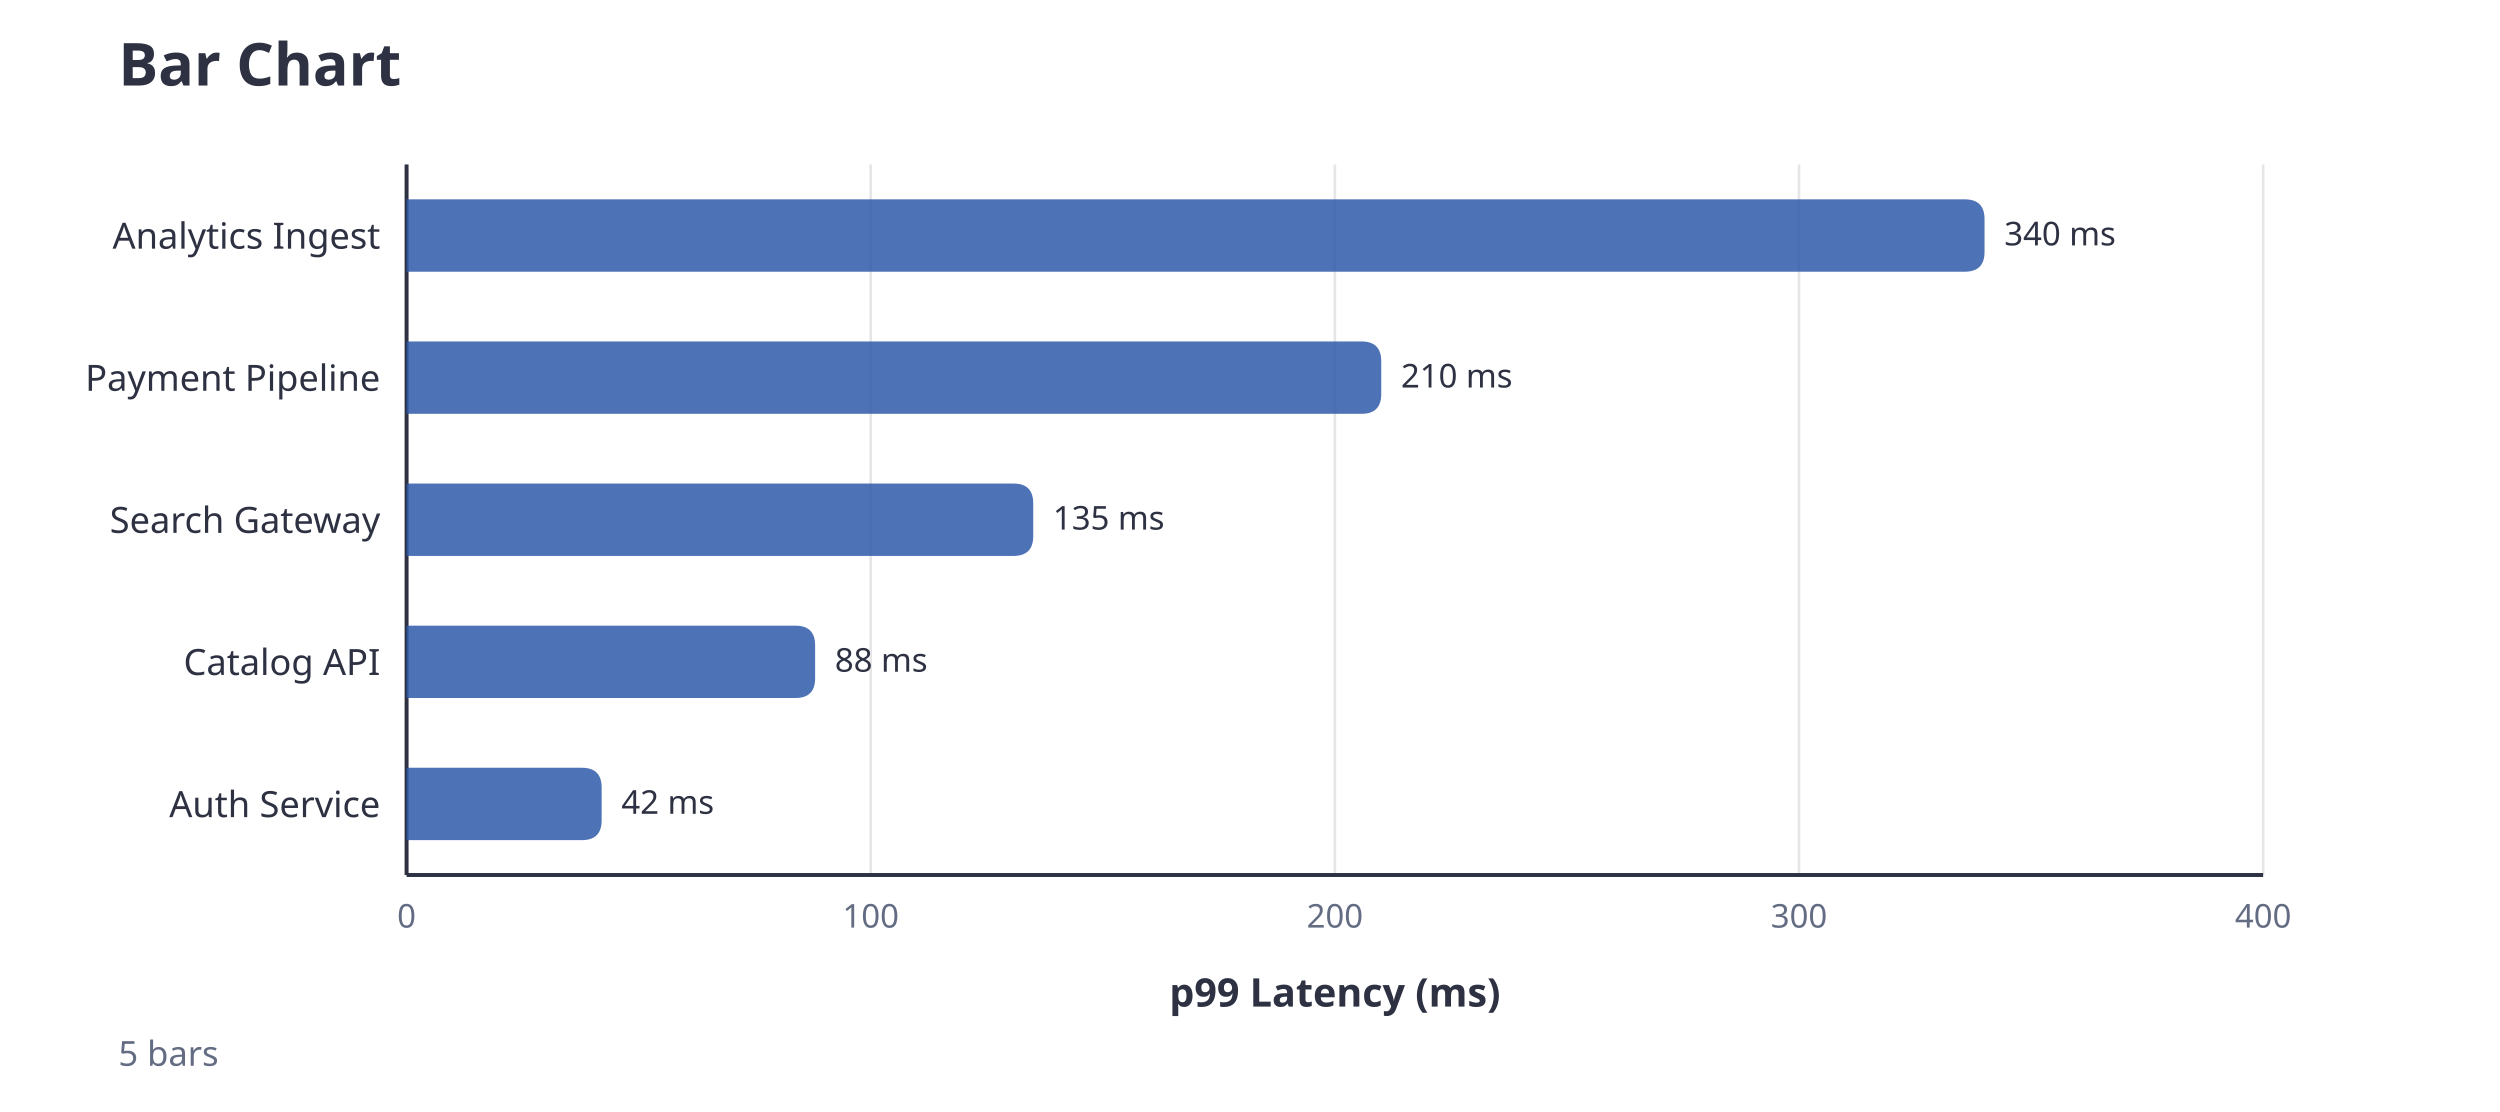
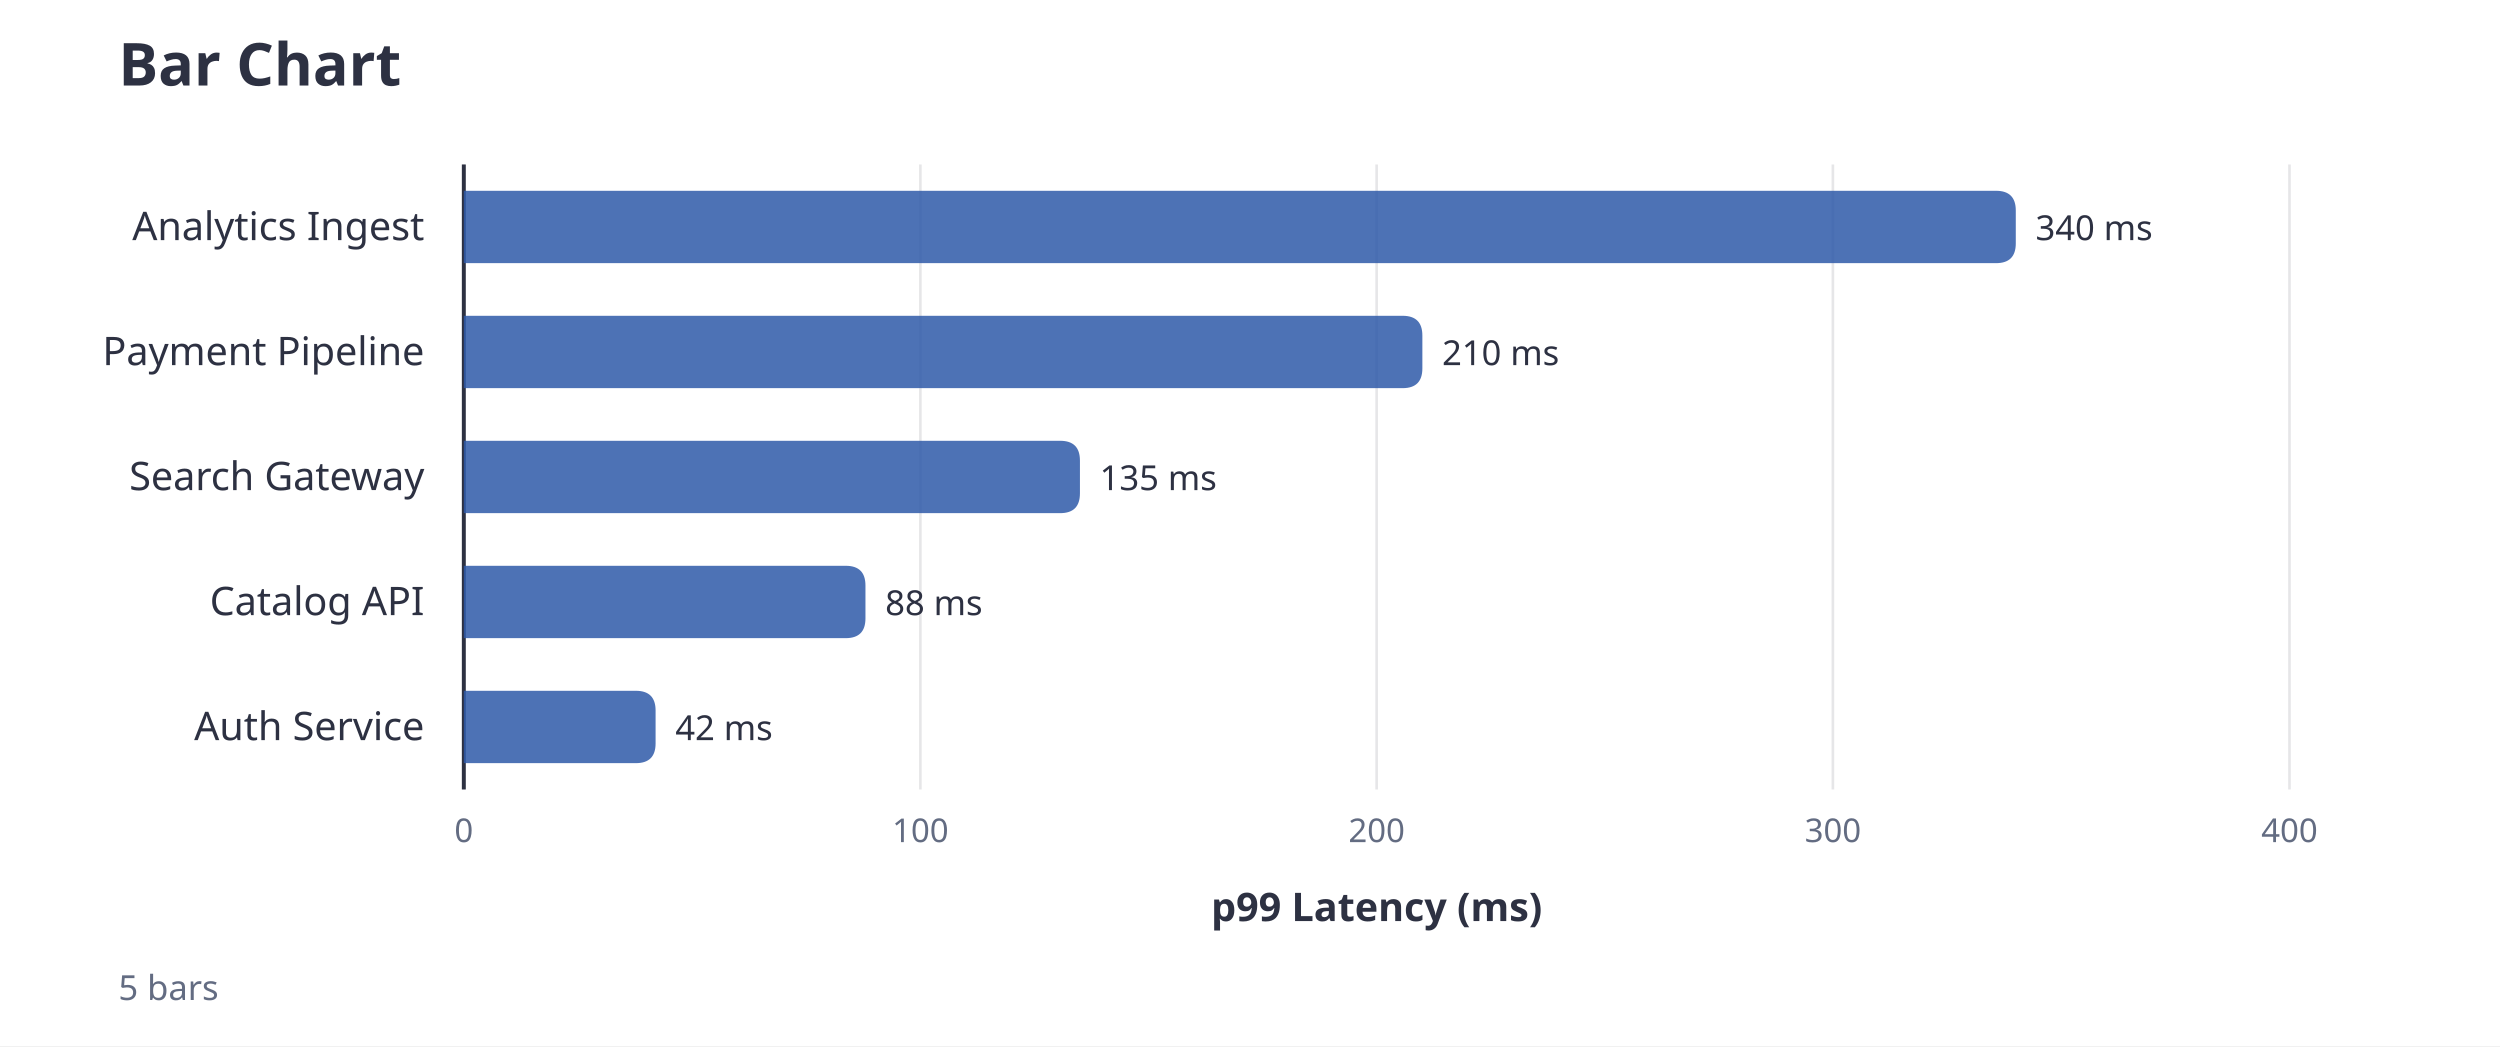
- <svg xmlns="http://www.w3.org/2000/svg" role="img" viewBox="0 0 760 338" width="760">
-   <rect width="760" height="338" fill="#ffffff" />
+ <svg xmlns="http://www.w3.org/2000/svg" role="img" viewBox="0 0 760 318" width="760">
+   <rect width="760" height="318" fill="#ffffff" />
  <text x="36" y="26" font-size="18" font-weight="600" font-family="system-ui, 'Segoe UI', sans-serif" fill="#2d3142">Bar Chart</text>
-   <line x1="123.6" y1="50" x2="123.6" y2="266" stroke="rgba(45,49,66,0.12)" stroke-width="0.8" />
-   <text x="123.6" y="282" font-size="10" font-family="system-ui, 'Segoe UI', sans-serif" fill="#636c82" text-anchor="middle">0</text>
-   <line x1="264.7" y1="50" x2="264.7" y2="266" stroke="rgba(45,49,66,0.12)" stroke-width="0.8" />
-   <text x="264.7" y="282" font-size="10" font-family="system-ui, 'Segoe UI', sans-serif" fill="#636c82" text-anchor="middle">100</text>
-   <line x1="405.8" y1="50" x2="405.8" y2="266" stroke="rgba(45,49,66,0.12)" stroke-width="0.8" />
-   <text x="405.8" y="282" font-size="10" font-family="system-ui, 'Segoe UI', sans-serif" fill="#636c82" text-anchor="middle">200</text>
-   <line x1="546.9" y1="50" x2="546.9" y2="266" stroke="rgba(45,49,66,0.12)" stroke-width="0.8" />
-   <text x="546.9" y="282" font-size="10" font-family="system-ui, 'Segoe UI', sans-serif" fill="#636c82" text-anchor="middle">300</text>
-   <line x1="688.0" y1="50" x2="688.0" y2="266" stroke="rgba(45,49,66,0.12)" stroke-width="0.8" />
-   <text x="688.0" y="282" font-size="10" font-family="system-ui, 'Segoe UI', sans-serif" fill="#636c82" text-anchor="middle">400</text>
-   <line x1="123.6" y1="266" x2="688.0" y2="266" stroke="#2d3142" stroke-width="1.2" />
-   <line x1="123.6" y1="50" x2="123.6" y2="266" stroke="#2d3142" stroke-width="1.2" />
-   <text x="115.6" y="75.6" font-size="11" font-family="system-ui, 'Segoe UI', sans-serif" fill="#2d3142" text-anchor="end">Analytics Ingest</text>
-   <path d="M123.6,60.6 L597.3,60.6 Q603.3,60.6 603.3,66.6 L603.3,76.6 Q603.3,82.6 597.3,82.6 L123.6,82.6 Z" fill="#2e5aa8" fill-opacity="0.85" />
-   <text x="609.3" y="74.6" font-size="10" font-family="system-ui, 'Segoe UI', sans-serif" fill="#2d3142" text-anchor="start">340 ms</text>
-   <text x="115.6" y="118.8" font-size="11" font-family="system-ui, 'Segoe UI', sans-serif" fill="#2d3142" text-anchor="end">Payment Pipeline</text>
-   <path d="M123.6,103.8 L413.9,103.8 Q419.9,103.8 419.9,109.8 L419.9,119.8 Q419.9,125.8 413.9,125.8 L123.6,125.8 Z" fill="#2e5aa8" fill-opacity="0.85" />
-   <text x="425.9" y="117.8" font-size="10" font-family="system-ui, 'Segoe UI', sans-serif" fill="#2d3142" text-anchor="start">210 ms</text>
-   <text x="115.6" y="162.0" font-size="11" font-family="system-ui, 'Segoe UI', sans-serif" fill="#2d3142" text-anchor="end">Search Gateway</text>
-   <path d="M123.6,147.0 L308.1,147.0 Q314.1,147.0 314.1,153.0 L314.1,163.0 Q314.1,169.0 308.1,169.0 L123.6,169.0 Z" fill="#2e5aa8" fill-opacity="0.85" />
-   <text x="320.1" y="161.0" font-size="10" font-family="system-ui, 'Segoe UI', sans-serif" fill="#2d3142" text-anchor="start">135 ms</text>
-   <text x="115.6" y="205.2" font-size="11" font-family="system-ui, 'Segoe UI', sans-serif" fill="#2d3142" text-anchor="end">Catalog API</text>
-   <path d="M123.6,190.2 L241.8,190.2 Q247.8,190.2 247.8,196.2 L247.8,206.2 Q247.8,212.2 241.8,212.2 L123.6,212.2 Z" fill="#2e5aa8" fill-opacity="0.85" />
-   <text x="253.8" y="204.2" font-size="10" font-family="system-ui, 'Segoe UI', sans-serif" fill="#2d3142" text-anchor="start">88 ms</text>
-   <text x="115.6" y="248.4" font-size="11" font-family="system-ui, 'Segoe UI', sans-serif" fill="#2d3142" text-anchor="end">Auth Service</text>
-   <path d="M123.6,233.4 L176.9,233.4 Q182.9,233.4 182.9,239.4 L182.9,249.4 Q182.9,255.4 176.9,255.4 L123.6,255.4 Z" fill="#2e5aa8" fill-opacity="0.85" />
-   <text x="188.9" y="247.4" font-size="10" font-family="system-ui, 'Segoe UI', sans-serif" fill="#2d3142" text-anchor="start">42 ms</text>
-   <text x="405.8" y="306" font-size="12" font-weight="600" font-family="system-ui, 'Segoe UI', sans-serif" fill="#2d3142" text-anchor="middle" data-role="xaxis">p99 Latency (ms)</text>
-   <text x="36" y="324" font-size="10.5" font-family="system-ui, 'Segoe UI', sans-serif" fill="#636c82">5 bars</text>
+   <line x1="141.0" y1="50" x2="141.0" y2="240" stroke="rgba(45,49,66,0.12)" stroke-width="0.8" />
+   <text x="141.0" y="256" font-size="10" font-family="system-ui, 'Segoe UI', sans-serif" fill="#636c82" text-anchor="middle">0</text>
+   <line x1="279.8" y1="50" x2="279.8" y2="240" stroke="rgba(45,49,66,0.12)" stroke-width="0.8" />
+   <text x="279.8" y="256" font-size="10" font-family="system-ui, 'Segoe UI', sans-serif" fill="#636c82" text-anchor="middle">100</text>
+   <line x1="418.5" y1="50" x2="418.5" y2="240" stroke="rgba(45,49,66,0.12)" stroke-width="0.8" />
+   <text x="418.5" y="256" font-size="10" font-family="system-ui, 'Segoe UI', sans-serif" fill="#636c82" text-anchor="middle">200</text>
+   <line x1="557.2" y1="50" x2="557.2" y2="240" stroke="rgba(45,49,66,0.12)" stroke-width="0.8" />
+   <text x="557.2" y="256" font-size="10" font-family="system-ui, 'Segoe UI', sans-serif" fill="#636c82" text-anchor="middle">300</text>
+   <line x1="696.0" y1="50" x2="696.0" y2="240" stroke="rgba(45,49,66,0.12)" stroke-width="0.8" />
+   <text x="696.0" y="256" font-size="10" font-family="system-ui, 'Segoe UI', sans-serif" fill="#636c82" text-anchor="middle">400</text>
+   <line x1="141.0" y1="50" x2="141.0" y2="240" stroke="#2d3142" stroke-width="1.2" />
+   <text x="129" y="73.0" font-size="12" font-family="system-ui, 'Segoe UI', sans-serif" fill="#2d3142" text-anchor="end">Analytics Ingest</text>
+   <path d="M141.0,58.0 L606.8,58.0 Q612.8,58.0 612.8,64.0 L612.8,74.0 Q612.8,80.0 606.8,80.0 L141.0,80.0 Z" fill="#2e5aa8" fill-opacity="0.85" />
+   <text x="618.8" y="73.0" font-size="10.5" font-family="system-ui, 'Segoe UI', sans-serif" fill="#2d3142" text-anchor="start">340 ms</text>
+   <text x="129" y="111.0" font-size="12" font-family="system-ui, 'Segoe UI', sans-serif" fill="#2d3142" text-anchor="end">Payment Pipeline</text>
+   <path d="M141.0,96.0 L426.4,96.0 Q432.4,96.0 432.4,102.0 L432.4,112.0 Q432.4,118.0 426.4,118.0 L141.0,118.0 Z" fill="#2e5aa8" fill-opacity="0.85" />
+   <text x="438.4" y="111.0" font-size="10.5" font-family="system-ui, 'Segoe UI', sans-serif" fill="#2d3142" text-anchor="start">210 ms</text>
+   <text x="129" y="149.0" font-size="12" font-family="system-ui, 'Segoe UI', sans-serif" fill="#2d3142" text-anchor="end">Search Gateway</text>
+   <path d="M141.0,134.0 L322.3,134.0 Q328.3,134.0 328.3,140.0 L328.3,150.0 Q328.3,156.0 322.3,156.0 L141.0,156.0 Z" fill="#2e5aa8" fill-opacity="0.85" />
+   <text x="334.3" y="149.0" font-size="10.5" font-family="system-ui, 'Segoe UI', sans-serif" fill="#2d3142" text-anchor="start">135 ms</text>
+   <text x="129" y="187.0" font-size="12" font-family="system-ui, 'Segoe UI', sans-serif" fill="#2d3142" text-anchor="end">Catalog API</text>
+   <path d="M141.0,172.0 L257.1,172.0 Q263.1,172.0 263.1,178.0 L263.1,188.0 Q263.1,194.0 257.1,194.0 L141.0,194.0 Z" fill="#2e5aa8" fill-opacity="0.85" />
+   <text x="269.1" y="187.0" font-size="10.5" font-family="system-ui, 'Segoe UI', sans-serif" fill="#2d3142" text-anchor="start">88 ms</text>
+   <text x="129" y="225.0" font-size="12" font-family="system-ui, 'Segoe UI', sans-serif" fill="#2d3142" text-anchor="end">Auth Service</text>
+   <path d="M141.0,210.0 L193.3,210.0 Q199.3,210.0 199.3,216.0 L199.3,226.0 Q199.3,232.0 193.3,232.0 L141.0,232.0 Z" fill="#2e5aa8" fill-opacity="0.85" />
+   <text x="205.3" y="225.0" font-size="10.5" font-family="system-ui, 'Segoe UI', sans-serif" fill="#2d3142" text-anchor="start">42 ms</text>
+   <text x="418.5" y="280.0" font-size="12" font-weight="600" font-family="system-ui, 'Segoe UI', sans-serif" fill="#2d3142" text-anchor="middle" data-role="xaxis">p99 Latency (ms)</text>
+   <text x="36" y="304" font-size="10.5" font-family="system-ui, 'Segoe UI', sans-serif" fill="#636c82">5 bars</text>
</svg>
